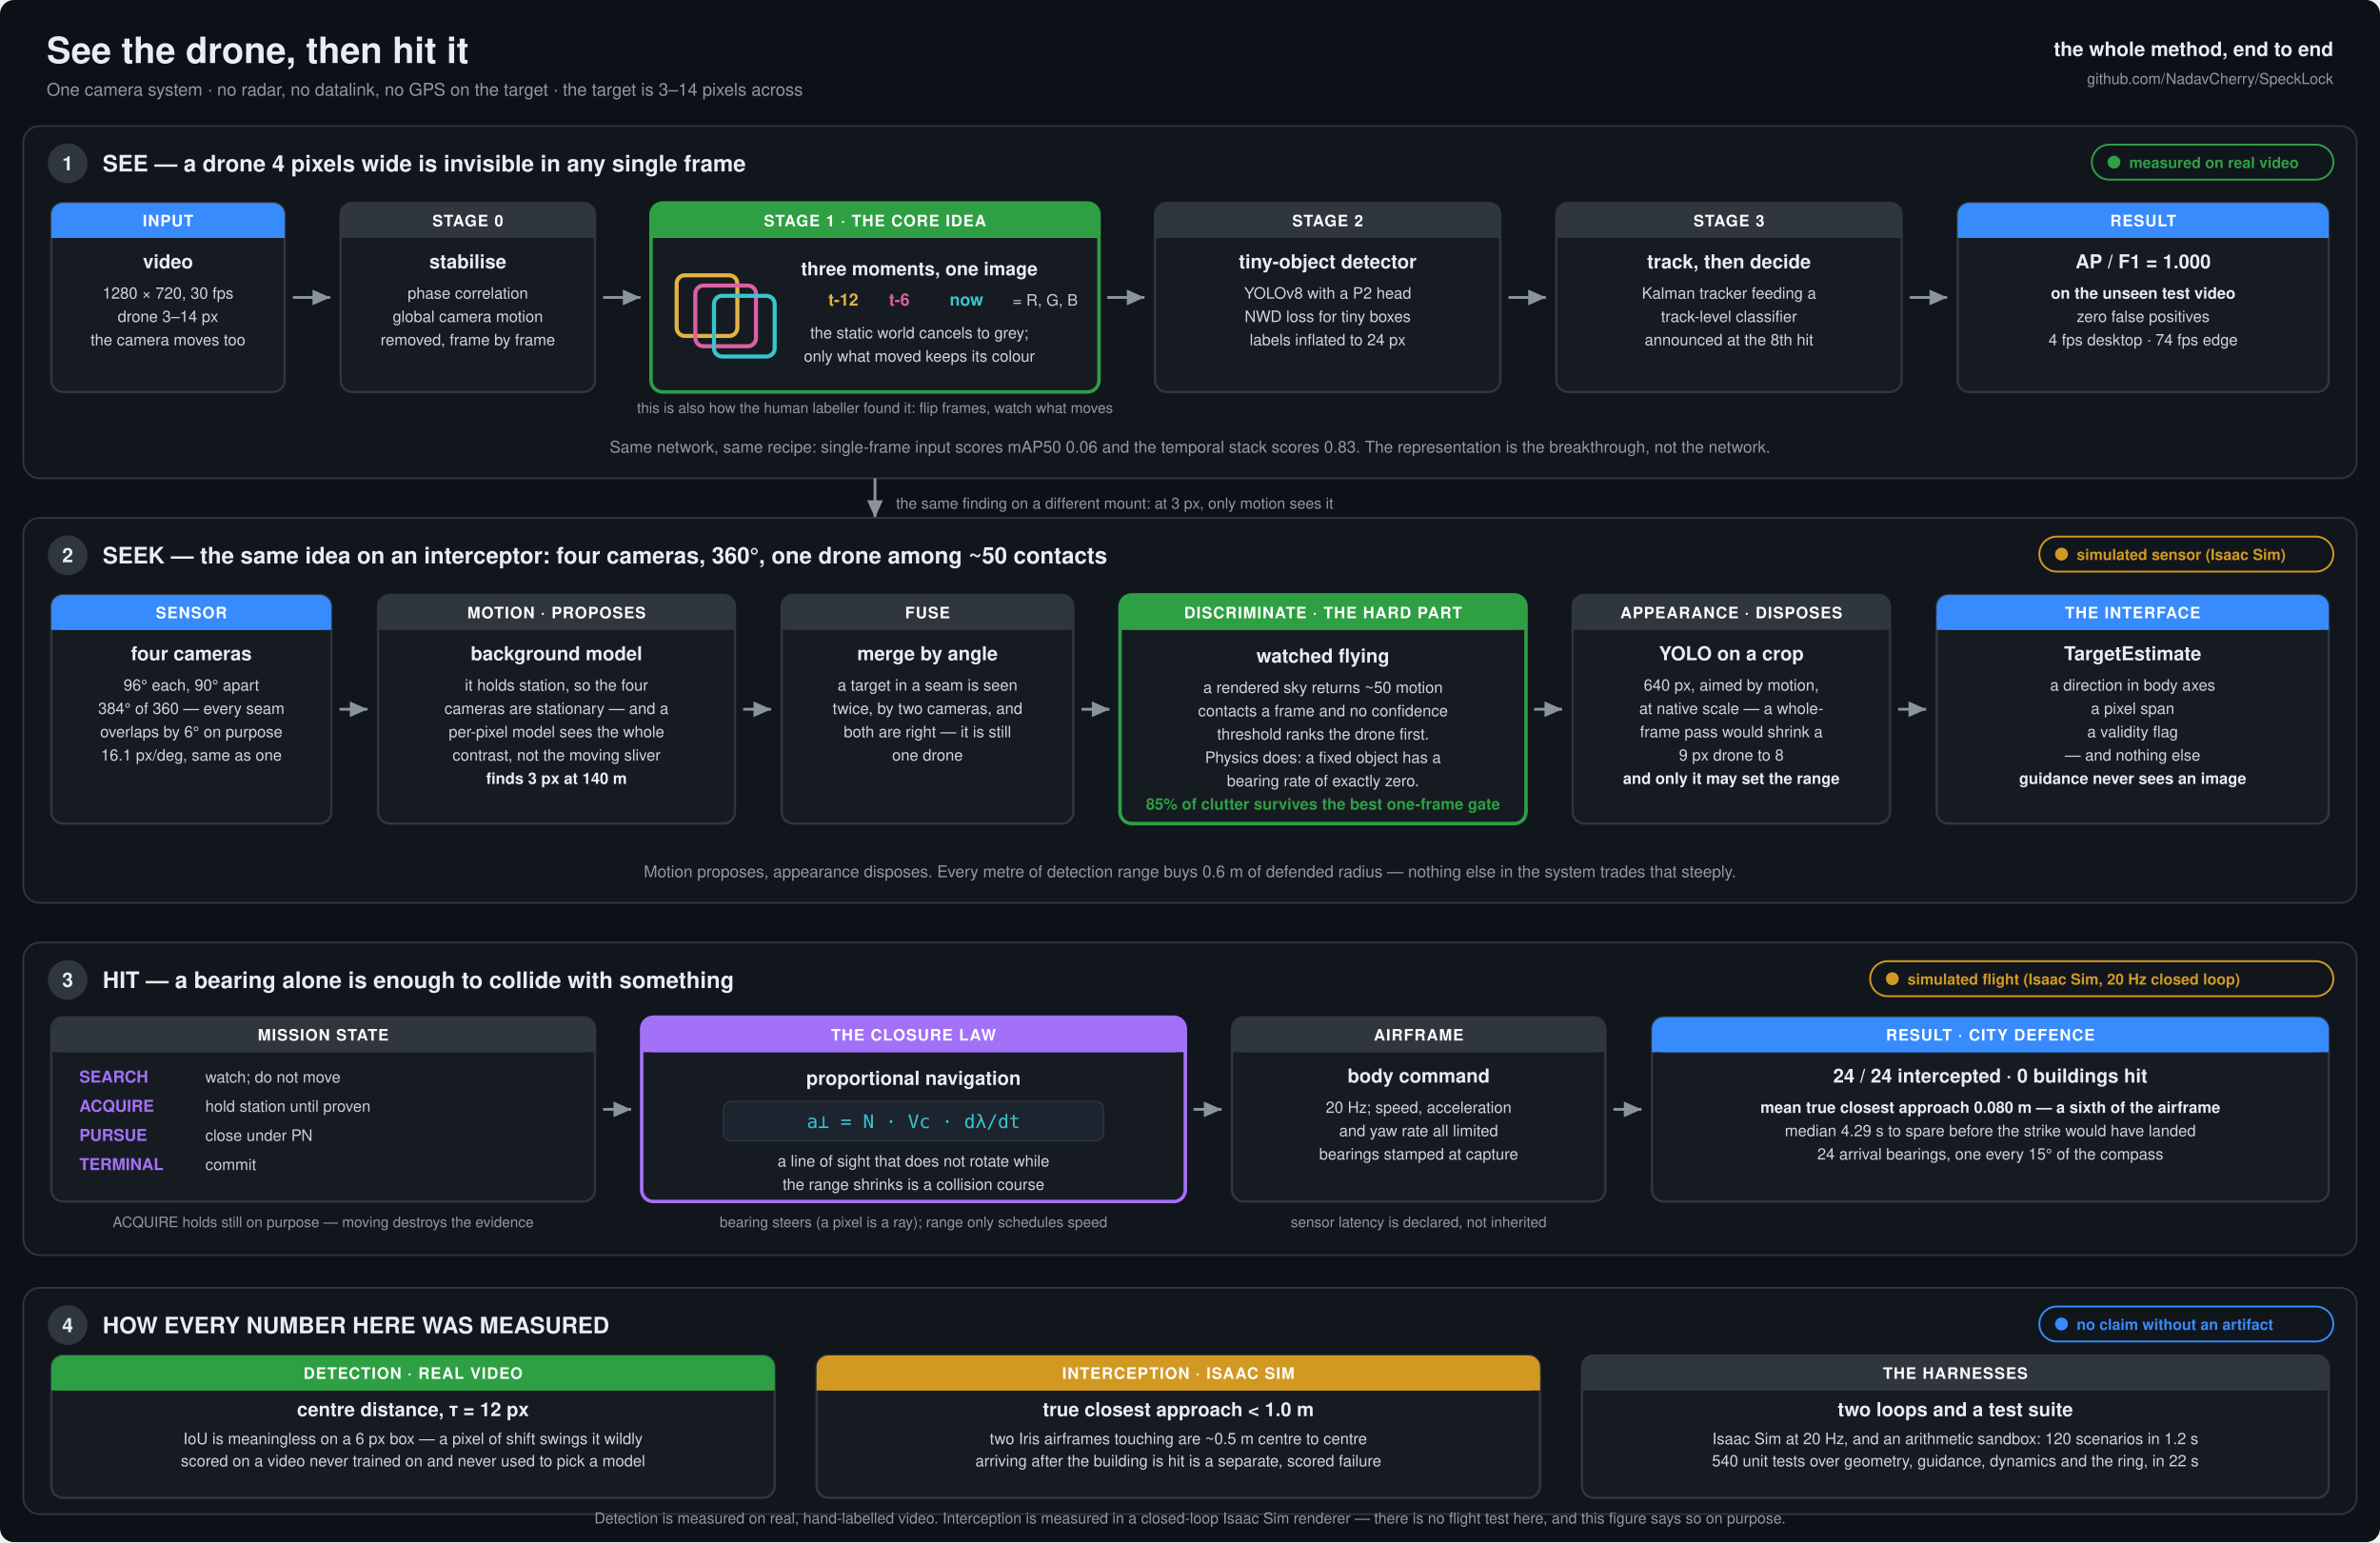
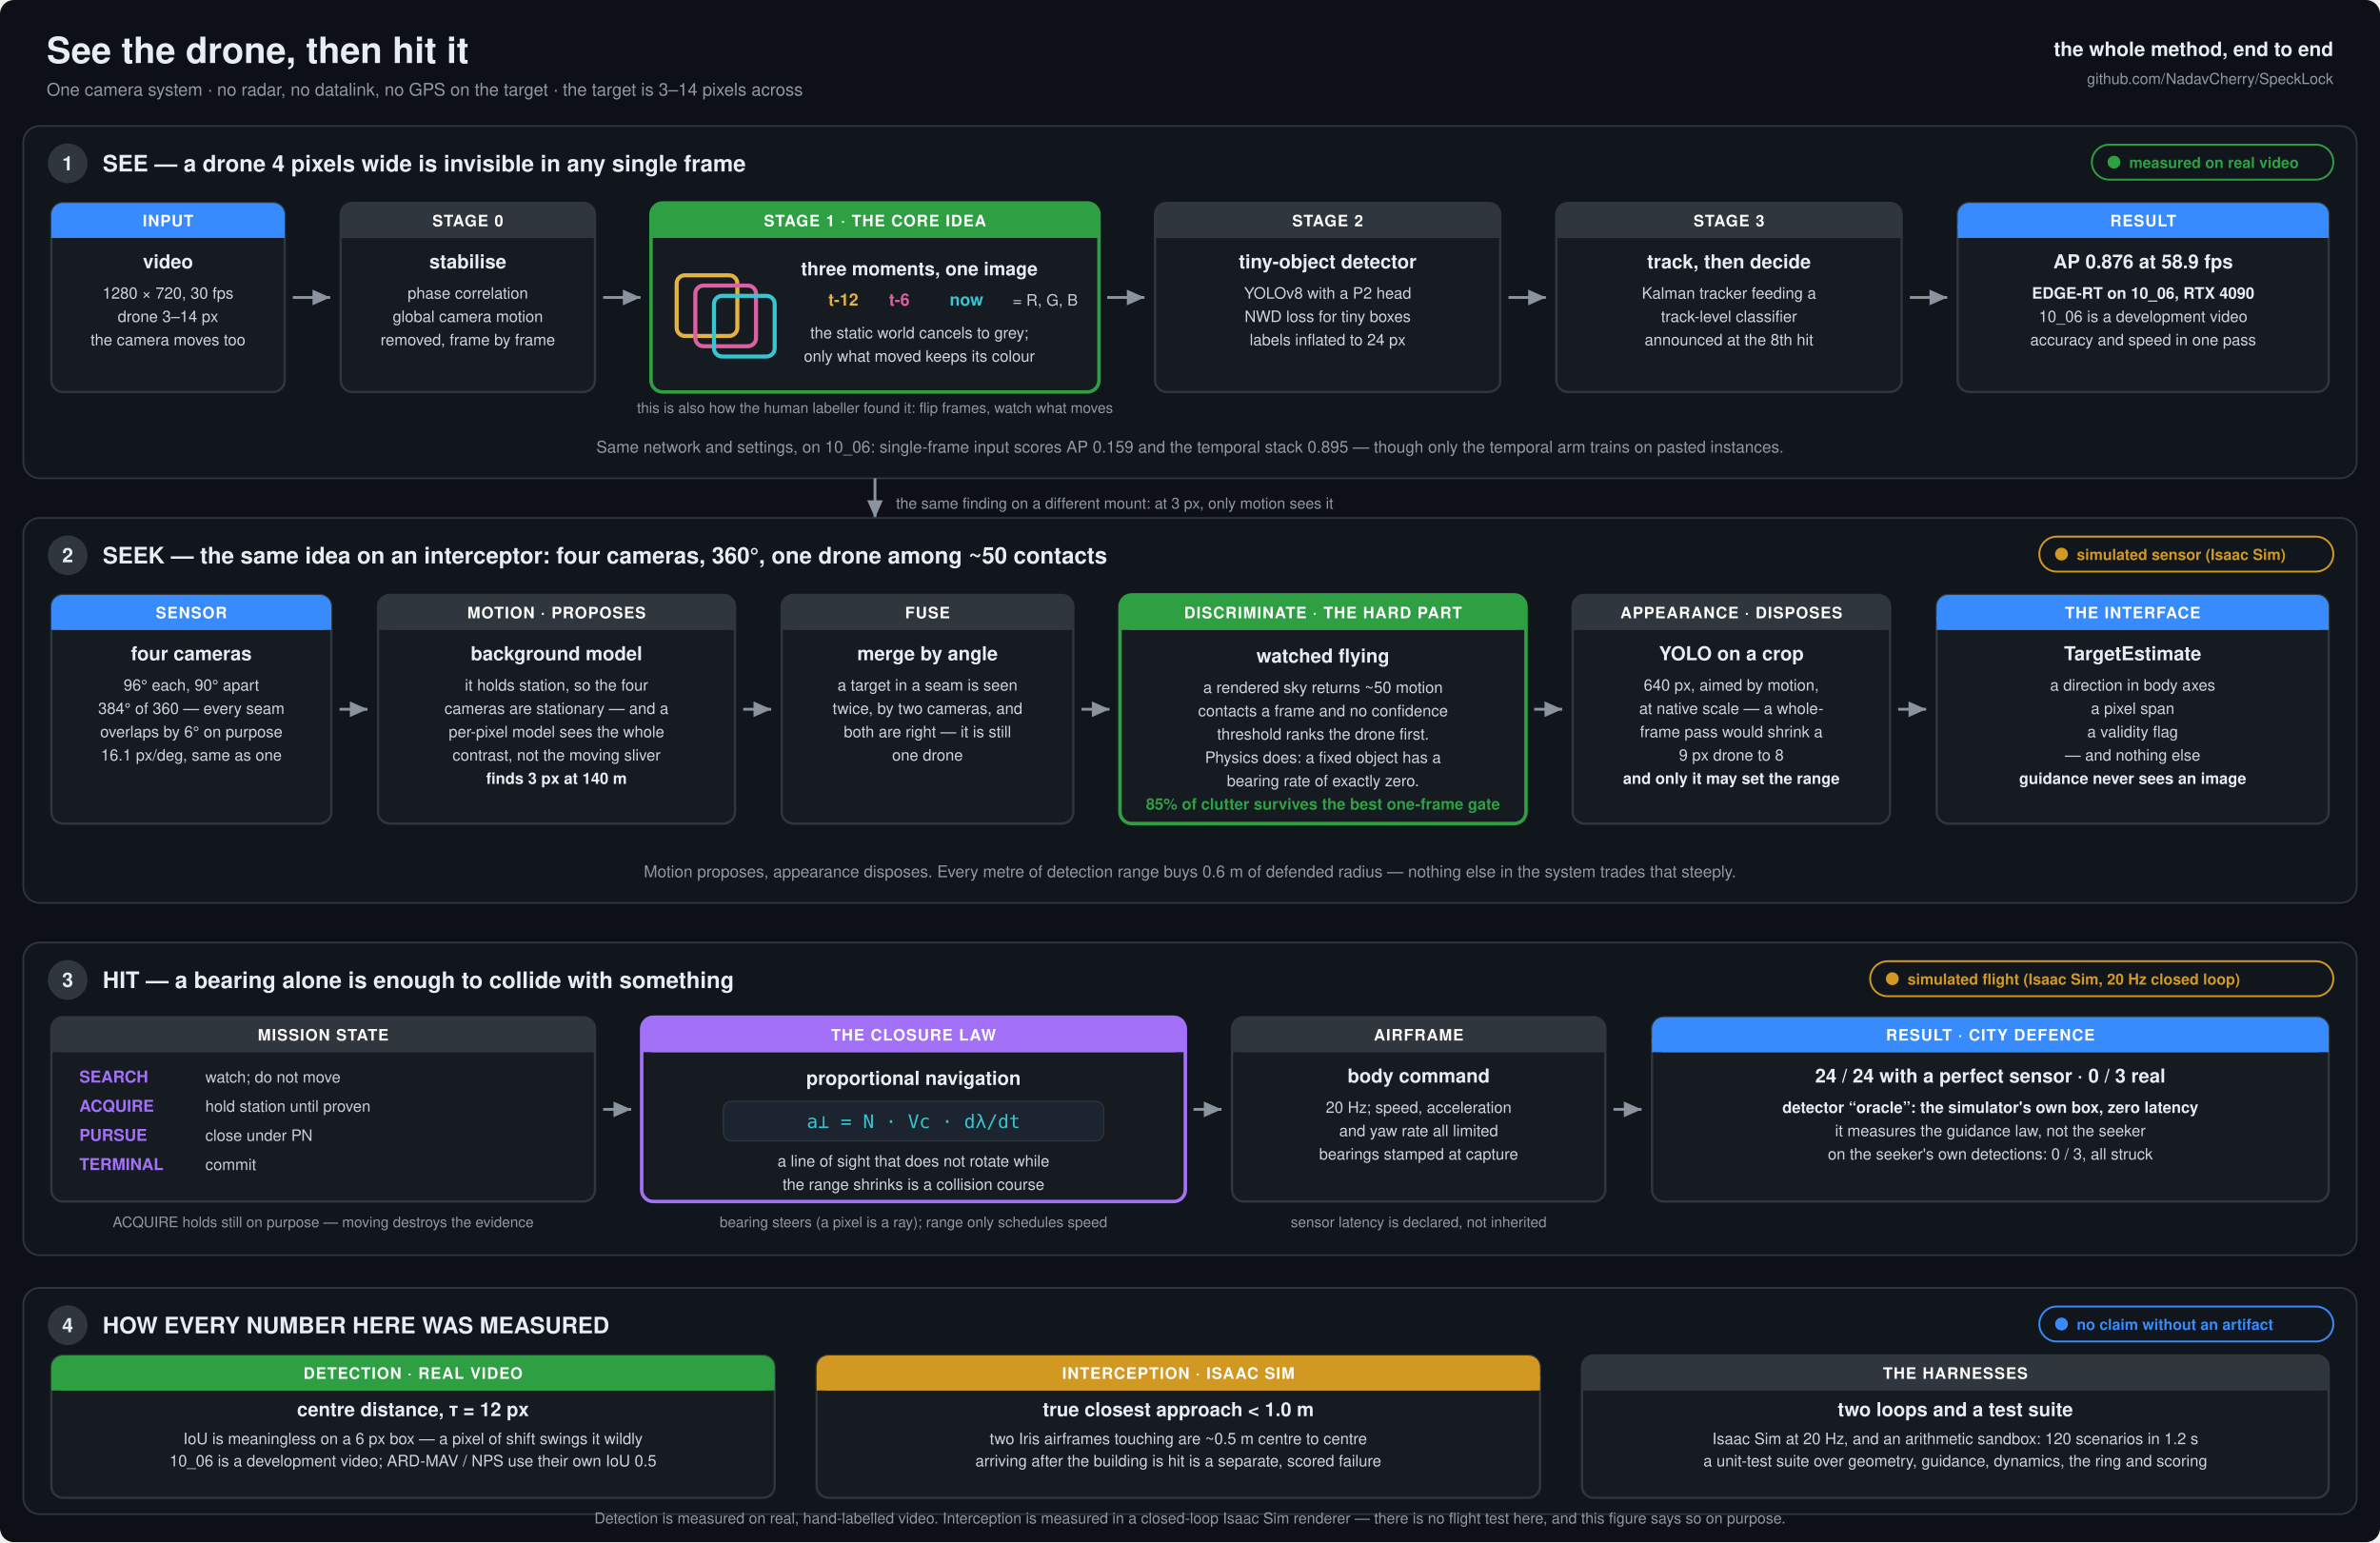
<svg xmlns="http://www.w3.org/2000/svg" width="2040" height="1322" viewBox="0 0 2040 1322" font-family="Segoe UI, Helvetica, Arial, sans-serif">
  <rect width="2040" height="1322" fill="#0d1117" rx="12" />
  <defs>
    <marker id="ar" viewBox="0 0 10 10" refX="9" refY="5" markerWidth="7" markerHeight="7" orient="auto-start-reverse">
      <path d="M 0 1 L 9 5 L 0 9 z" fill="#8b949e" />
    </marker>
  </defs>
  <text x="40" y="54" text-anchor="start" font-size="31" font-weight="700" fill="#e6edf3" opacity="1.0">See the drone, then hit it</text>
  <text x="40" y="82" text-anchor="start" font-size="15" font-weight="400" fill="#9198a1" opacity="1.0">One camera system · no radar, no datalink, no GPS on the target · the target is 3–14 pixels across</text>
  <text x="2000" y="48" text-anchor="end" font-size="17" font-weight="700" fill="#e6edf3" opacity="1.0">the whole method, end to end</text>
  <text x="2000" y="72" text-anchor="end" font-size="13" font-weight="400" fill="#9198a1" opacity="1.0">github.com/NadavCherry/SpeckLock</text>
  <rect x="20" y="108" width="2000" height="302" rx="14" fill="#11161d" stroke="#30363d" stroke-width="1.5" />
  <circle cx="58" cy="140" r="17" fill="#30363d" />
  <text x="58" y="146" text-anchor="middle" font-size="17" font-weight="700" fill="#e6edf3" opacity="1.0">1</text>
  <text x="88" y="147" text-anchor="start" font-size="19.5" font-weight="700" fill="#e6edf3" opacity="1.0">SEE — a drone 4 pixels wide is invisible in any single frame</text>
  <rect x="1793" y="124" width="207" height="30" rx="15" fill="none" stroke="#2ea043" stroke-width="1.6" />
  <circle cx="1812" cy="139" r="5.5" fill="#2ea043" />
  <text x="1825" y="144" text-anchor="start" font-size="13" font-weight="600" fill="#2ea043" opacity="1.0">measured on real video</text>
  <rect x="44" y="174" width="200" height="162" rx="10" fill="#161b22" stroke="#30363d" stroke-width="2" />
  <rect x="44" y="174" width="200" height="30" rx="10" fill="#388bfd" />
  <rect x="44" y="192" width="200" height="12" fill="#388bfd" />
  <text x="144.0" y="194" text-anchor="middle" font-size="13.5" font-weight="700" fill="#ffffff" letter-spacing="0.8">INPUT</text>
  <text x="144.0" y="230" text-anchor="middle" font-size="16.5" font-weight="700" fill="#e6edf3" opacity="1.0">video</text>
  <text x="144.0" y="256" text-anchor="middle" font-size="13.5" font-weight="400" fill="#e6edf3" opacity="0.88">1280 × 720, 30 fps</text>
  <text x="144.0" y="276" text-anchor="middle" font-size="13.5" font-weight="400" fill="#e6edf3" opacity="0.88">drone 3–14 px</text>
  <text x="144.0" y="296" text-anchor="middle" font-size="13.5" font-weight="400" fill="#e6edf3" opacity="0.88">the camera moves too</text>
  <rect x="292" y="174" width="218" height="162" rx="10" fill="#161b22" stroke="#30363d" stroke-width="2" />
  <rect x="292" y="174" width="218" height="30" rx="10" fill="#30363d" />
  <rect x="292" y="192" width="218" height="12" fill="#30363d" />
  <text x="401.0" y="194" text-anchor="middle" font-size="13.5" font-weight="700" fill="#ffffff" letter-spacing="0.8">STAGE 0</text>
  <text x="401.0" y="230" text-anchor="middle" font-size="16.5" font-weight="700" fill="#e6edf3" opacity="1.0">stabilise</text>
  <text x="401.0" y="256" text-anchor="middle" font-size="13.5" font-weight="400" fill="#e6edf3" opacity="0.88">phase correlation</text>
  <text x="401.0" y="276" text-anchor="middle" font-size="13.5" font-weight="400" fill="#e6edf3" opacity="0.88">global camera motion</text>
  <text x="401.0" y="296" text-anchor="middle" font-size="13.5" font-weight="400" fill="#e6edf3" opacity="0.88">removed, frame by frame</text>
  <rect x="558" y="174" width="384" height="162" rx="10" fill="#161b22" stroke="#2ea043" stroke-width="3" />
  <rect x="558" y="174" width="384" height="30" rx="10" fill="#2ea043" />
  <rect x="558" y="192" width="384" height="12" fill="#2ea043" />
  <text x="750.0" y="194" text-anchor="middle" font-size="13.5" font-weight="700" fill="#ffffff" letter-spacing="0.8">STAGE 1 · THE CORE IDEA</text>
  <rect x="580" y="236.0" width="52" height="52" rx="7" fill="none" stroke="#e3b341" stroke-width="3.5" />
  <rect x="596" y="244.8" width="52" height="52" rx="7" fill="none" stroke="#db61a2" stroke-width="3.5" />
  <rect x="612" y="253.6" width="52" height="52" rx="7" fill="none" stroke="#39c5cf" stroke-width="3.5" />
  <text x="788" y="236" text-anchor="middle" font-size="16" font-weight="700" fill="#e6edf3" opacity="1.0">three moments, one image</text>
  <text x="710" y="262" text-anchor="start" font-size="14.5" font-weight="700" fill="#e3b341" opacity="1.0">t-12</text>
  <text x="762" y="262" text-anchor="start" font-size="14.5" font-weight="700" fill="#db61a2" opacity="1.0">t-6</text>
  <text x="814" y="262" text-anchor="start" font-size="14.5" font-weight="700" fill="#39c5cf" opacity="1.0">now</text>
  <text x="868" y="262" text-anchor="start" font-size="13.5" font-weight="400" fill="#e6edf3" opacity="0.85">= R, G, B</text>
  <text x="788" y="290" text-anchor="middle" font-size="13.5" font-weight="400" fill="#e6edf3" opacity="0.88">the static world cancels to grey;</text>
  <text x="788" y="310" text-anchor="middle" font-size="13.5" font-weight="400" fill="#e6edf3" opacity="0.88">only what moved keeps its colour</text>
  <text x="750.0" y="354" text-anchor="middle" font-size="12.5" font-weight="400" fill="#9198a1" opacity="1.0">this is also how the human labeller found it: flip frames, watch what moves</text>
  <rect x="990" y="174" width="296" height="162" rx="10" fill="#161b22" stroke="#30363d" stroke-width="2" />
  <rect x="990" y="174" width="296" height="30" rx="10" fill="#30363d" />
  <rect x="990" y="192" width="296" height="12" fill="#30363d" />
  <text x="1138.0" y="194" text-anchor="middle" font-size="13.5" font-weight="700" fill="#ffffff" letter-spacing="0.8">STAGE 2</text>
  <text x="1138.0" y="230" text-anchor="middle" font-size="16.5" font-weight="700" fill="#e6edf3" opacity="1.0">tiny-object detector</text>
  <text x="1138.0" y="256" text-anchor="middle" font-size="13.5" font-weight="400" fill="#e6edf3" opacity="0.88">YOLOv8 with a P2 head</text>
  <text x="1138.0" y="276" text-anchor="middle" font-size="13.5" font-weight="400" fill="#e6edf3" opacity="0.88">NWD loss for tiny boxes</text>
  <text x="1138.0" y="296" text-anchor="middle" font-size="13.5" font-weight="400" fill="#e6edf3" opacity="0.88">labels inflated to 24 px</text>
  <rect x="1334" y="174" width="296" height="162" rx="10" fill="#161b22" stroke="#30363d" stroke-width="2" />
  <rect x="1334" y="174" width="296" height="30" rx="10" fill="#30363d" />
  <rect x="1334" y="192" width="296" height="12" fill="#30363d" />
  <text x="1482.0" y="194" text-anchor="middle" font-size="13.5" font-weight="700" fill="#ffffff" letter-spacing="0.8">STAGE 3</text>
  <text x="1482.0" y="230" text-anchor="middle" font-size="16.5" font-weight="700" fill="#e6edf3" opacity="1.0">track, then decide</text>
  <text x="1482.0" y="256" text-anchor="middle" font-size="13.5" font-weight="400" fill="#e6edf3" opacity="0.88">Kalman tracker feeding a</text>
  <text x="1482.0" y="276" text-anchor="middle" font-size="13.5" font-weight="400" fill="#e6edf3" opacity="0.88">track-level classifier</text>
  <text x="1482.0" y="296" text-anchor="middle" font-size="13.5" font-weight="400" fill="#e6edf3" opacity="0.88">announced at the 8th hit</text>
  <rect x="1678" y="174" width="318" height="162" rx="10" fill="#161b22" stroke="#30363d" stroke-width="2" />
  <rect x="1678" y="174" width="318" height="30" rx="10" fill="#388bfd" />
  <rect x="1678" y="192" width="318" height="12" fill="#388bfd" />
  <text x="1837.0" y="194" text-anchor="middle" font-size="13.5" font-weight="700" fill="#ffffff" letter-spacing="0.8">RESULT</text>
-   <text x="1837.0" y="230" text-anchor="middle" font-size="16.5" font-weight="700" fill="#e6edf3" opacity="1.0">AP / F1 = 1.000</text>
-   <text x="1837.0" y="256" text-anchor="middle" font-size="13.5" font-weight="600" fill="#e6edf3" opacity="1.0">on the unseen test video</text>
-   <text x="1837.0" y="276" text-anchor="middle" font-size="13.5" font-weight="400" fill="#e6edf3" opacity="0.88">zero false positives</text>
-   <text x="1837.0" y="296" text-anchor="middle" font-size="13.5" font-weight="400" fill="#e6edf3" opacity="0.88">4 fps desktop · 74 fps edge</text>
+   <text x="1837.0" y="230" text-anchor="middle" font-size="16.5" font-weight="700" fill="#e6edf3" opacity="1.0">AP 0.876 at 58.9 fps</text>
+   <text x="1837.0" y="256" text-anchor="middle" font-size="13.5" font-weight="600" fill="#e6edf3" opacity="1.0">EDGE-RT on 10_06, RTX 4090</text>
+   <text x="1837.0" y="276" text-anchor="middle" font-size="13.5" font-weight="400" fill="#e6edf3" opacity="0.88">10_06 is a development video</text>
+   <text x="1837.0" y="296" text-anchor="middle" font-size="13.5" font-weight="400" fill="#e6edf3" opacity="0.88">accuracy and speed in one pass</text>
  <path d="M 251 255 L 283 255" fill="none" stroke="#8b949e" stroke-width="2.4" marker-end="url(#ar)" />
  <path d="M 517 255 L 549 255" fill="none" stroke="#8b949e" stroke-width="2.4" marker-end="url(#ar)" />
  <path d="M 949 255 L 981 255" fill="none" stroke="#8b949e" stroke-width="2.4" marker-end="url(#ar)" />
  <path d="M 1293 255 L 1325 255" fill="none" stroke="#8b949e" stroke-width="2.4" marker-end="url(#ar)" />
  <path d="M 1637 255 L 1669 255" fill="none" stroke="#8b949e" stroke-width="2.4" marker-end="url(#ar)" />
-   <text x="1020.0" y="388" text-anchor="middle" font-size="14" font-weight="400" fill="#9198a1" opacity="1.0">Same network, same recipe: single-frame input scores mAP50 0.06 and the temporal stack scores 0.83. The representation is the breakthrough, not the network.</text>
+   <text x="1020.0" y="388" text-anchor="middle" font-size="14" font-weight="400" fill="#9198a1" opacity="1.0">Same network and settings, on 10_06: single-frame input scores AP 0.159 and the temporal stack 0.895 — though only the temporal arm trains on pasted instances.</text>
  <path d="M 750 410 L 750 444" fill="none" stroke="#8b949e" stroke-width="2.4" marker-end="url(#ar)" />
  <text x="768" y="436" text-anchor="start" font-size="13" font-weight="400" fill="#9198a1" opacity="1.0">the same finding on a different mount: at 3 px, only motion sees it</text>
  <rect x="20" y="444" width="2000" height="330" rx="14" fill="#11161d" stroke="#30363d" stroke-width="1.5" />
  <circle cx="58" cy="476" r="17" fill="#30363d" />
  <text x="58" y="482" text-anchor="middle" font-size="17" font-weight="700" fill="#e6edf3" opacity="1.0">2</text>
  <text x="88" y="483" text-anchor="start" font-size="19.5" font-weight="700" fill="#e6edf3" opacity="1.0">SEEK — the same idea on an interceptor: four cameras, 360°, one drone among ~50 contacts</text>
  <rect x="1748" y="460" width="252" height="30" rx="15" fill="none" stroke="#d29922" stroke-width="1.6" />
  <circle cx="1767" cy="475" r="5.5" fill="#d29922" />
  <text x="1780" y="480" text-anchor="start" font-size="13" font-weight="600" fill="#d29922" opacity="1.0">simulated sensor (Isaac Sim)</text>
  <rect x="44" y="510" width="240" height="196" rx="10" fill="#161b22" stroke="#30363d" stroke-width="2" />
  <rect x="44" y="510" width="240" height="30" rx="10" fill="#388bfd" />
  <rect x="44" y="528" width="240" height="12" fill="#388bfd" />
  <text x="164.0" y="530" text-anchor="middle" font-size="13.5" font-weight="700" fill="#ffffff" letter-spacing="0.8">SENSOR</text>
  <text x="164.0" y="566" text-anchor="middle" font-size="16.5" font-weight="700" fill="#e6edf3" opacity="1.0">four cameras</text>
  <text x="164.0" y="592" text-anchor="middle" font-size="13.5" font-weight="400" fill="#e6edf3" opacity="0.88">96° each, 90° apart</text>
  <text x="164.0" y="612" text-anchor="middle" font-size="13.5" font-weight="400" fill="#e6edf3" opacity="0.88">384° of 360 — every seam</text>
  <text x="164.0" y="632" text-anchor="middle" font-size="13.5" font-weight="400" fill="#e6edf3" opacity="0.88">overlaps by 6° on purpose</text>
  <text x="164.0" y="652" text-anchor="middle" font-size="13.5" font-weight="400" fill="#e6edf3" opacity="0.88">16.1 px/deg, same as one</text>
  <rect x="324" y="510" width="306" height="196" rx="10" fill="#161b22" stroke="#30363d" stroke-width="2" />
  <rect x="324" y="510" width="306" height="30" rx="10" fill="#30363d" />
  <rect x="324" y="528" width="306" height="12" fill="#30363d" />
  <text x="477.0" y="530" text-anchor="middle" font-size="13.5" font-weight="700" fill="#ffffff" letter-spacing="0.8">MOTION · PROPOSES</text>
  <text x="477.0" y="566" text-anchor="middle" font-size="16.5" font-weight="700" fill="#e6edf3" opacity="1.0">background model</text>
  <text x="477.0" y="592" text-anchor="middle" font-size="13.5" font-weight="400" fill="#e6edf3" opacity="0.88">it holds station, so the four</text>
  <text x="477.0" y="612" text-anchor="middle" font-size="13.5" font-weight="400" fill="#e6edf3" opacity="0.88">cameras are stationary — and a</text>
  <text x="477.0" y="632" text-anchor="middle" font-size="13.5" font-weight="400" fill="#e6edf3" opacity="0.88">per-pixel model sees the whole</text>
  <text x="477.0" y="652" text-anchor="middle" font-size="13.5" font-weight="400" fill="#e6edf3" opacity="0.88">contrast, not the moving sliver</text>
  <text x="477.0" y="672" text-anchor="middle" font-size="13.5" font-weight="600" fill="#e6edf3" opacity="1.0">finds 3 px at 140 m</text>
  <rect x="670" y="510" width="250" height="196" rx="10" fill="#161b22" stroke="#30363d" stroke-width="2" />
  <rect x="670" y="510" width="250" height="30" rx="10" fill="#30363d" />
  <rect x="670" y="528" width="250" height="12" fill="#30363d" />
  <text x="795.0" y="530" text-anchor="middle" font-size="13.5" font-weight="700" fill="#ffffff" letter-spacing="0.8">FUSE</text>
  <text x="795.0" y="566" text-anchor="middle" font-size="16.5" font-weight="700" fill="#e6edf3" opacity="1.0">merge by angle</text>
  <text x="795.0" y="592" text-anchor="middle" font-size="13.5" font-weight="400" fill="#e6edf3" opacity="0.88">a target in a seam is seen</text>
  <text x="795.0" y="612" text-anchor="middle" font-size="13.5" font-weight="400" fill="#e6edf3" opacity="0.88">twice, by two cameras, and</text>
  <text x="795.0" y="632" text-anchor="middle" font-size="13.5" font-weight="400" fill="#e6edf3" opacity="0.88">both are right — it is still</text>
  <text x="795.0" y="652" text-anchor="middle" font-size="13.5" font-weight="400" fill="#e6edf3" opacity="0.88">one drone</text>
  <rect x="960" y="510" width="348" height="196" rx="10" fill="#161b22" stroke="#2ea043" stroke-width="3" />
  <rect x="960" y="510" width="348" height="30" rx="10" fill="#2ea043" />
  <rect x="960" y="528" width="348" height="12" fill="#2ea043" />
  <text x="1134.0" y="530" text-anchor="middle" font-size="13.5" font-weight="700" fill="#ffffff" letter-spacing="0.8">DISCRIMINATE · THE HARD PART</text>
  <text x="1134.0" y="568" text-anchor="middle" font-size="16.5" font-weight="700" fill="#e6edf3" opacity="1.0">watched flying</text>
  <text x="1134.0" y="594" text-anchor="middle" font-size="13.5" font-weight="400" fill="#e6edf3" opacity="0.88">a rendered sky returns ~50 motion</text>
  <text x="1134.0" y="614" text-anchor="middle" font-size="13.5" font-weight="400" fill="#e6edf3" opacity="0.88">contacts a frame and no confidence</text>
  <text x="1134.0" y="634" text-anchor="middle" font-size="13.5" font-weight="400" fill="#e6edf3" opacity="0.88">threshold ranks the drone first.</text>
  <text x="1134.0" y="654" text-anchor="middle" font-size="13.5" font-weight="400" fill="#e6edf3" opacity="0.88">Physics does: a fixed object has a</text>
  <text x="1134.0" y="674" text-anchor="middle" font-size="13.5" font-weight="400" fill="#e6edf3" opacity="0.88">bearing rate of exactly zero.</text>
  <text x="1134.0" y="694" text-anchor="middle" font-size="13.5" font-weight="600" fill="#2ea043" opacity="1.0">85% of clutter survives the best one-frame gate</text>
  <rect x="1348" y="510" width="272" height="196" rx="10" fill="#161b22" stroke="#30363d" stroke-width="2" />
  <rect x="1348" y="510" width="272" height="30" rx="10" fill="#30363d" />
  <rect x="1348" y="528" width="272" height="12" fill="#30363d" />
  <text x="1484.0" y="530" text-anchor="middle" font-size="13.5" font-weight="700" fill="#ffffff" letter-spacing="0.8">APPEARANCE · DISPOSES</text>
  <text x="1484.0" y="566" text-anchor="middle" font-size="16.5" font-weight="700" fill="#e6edf3" opacity="1.0">YOLO on a crop</text>
  <text x="1484.0" y="592" text-anchor="middle" font-size="13.5" font-weight="400" fill="#e6edf3" opacity="0.88">640 px, aimed by motion,</text>
  <text x="1484.0" y="612" text-anchor="middle" font-size="13.5" font-weight="400" fill="#e6edf3" opacity="0.88">at native scale — a whole-</text>
  <text x="1484.0" y="632" text-anchor="middle" font-size="13.5" font-weight="400" fill="#e6edf3" opacity="0.88">frame pass would shrink a</text>
  <text x="1484.0" y="652" text-anchor="middle" font-size="13.5" font-weight="400" fill="#e6edf3" opacity="0.88">9 px drone to 8</text>
  <text x="1484.0" y="672" text-anchor="middle" font-size="13.5" font-weight="600" fill="#e6edf3" opacity="1.0">and only it may set the range</text>
  <rect x="1660" y="510" width="336" height="196" rx="10" fill="#161b22" stroke="#30363d" stroke-width="2" />
  <rect x="1660" y="510" width="336" height="30" rx="10" fill="#388bfd" />
  <rect x="1660" y="528" width="336" height="12" fill="#388bfd" />
  <text x="1828.0" y="530" text-anchor="middle" font-size="13.5" font-weight="700" fill="#ffffff" letter-spacing="0.8">THE INTERFACE</text>
  <text x="1828.0" y="566" text-anchor="middle" font-size="16.5" font-weight="700" fill="#e6edf3" opacity="1.0">TargetEstimate</text>
  <text x="1828.0" y="592" text-anchor="middle" font-size="13.5" font-weight="400" fill="#e6edf3" opacity="0.88">a direction in body axes</text>
  <text x="1828.0" y="612" text-anchor="middle" font-size="13.5" font-weight="400" fill="#e6edf3" opacity="0.88">a pixel span</text>
  <text x="1828.0" y="632" text-anchor="middle" font-size="13.5" font-weight="400" fill="#e6edf3" opacity="0.88">a validity flag</text>
  <text x="1828.0" y="652" text-anchor="middle" font-size="13.5" font-weight="400" fill="#e6edf3" opacity="0.88">— and nothing else</text>
  <text x="1828.0" y="672" text-anchor="middle" font-size="13.5" font-weight="600" fill="#e6edf3" opacity="1.0">guidance never sees an image</text>
  <path d="M 291 608 L 315 608" fill="none" stroke="#8b949e" stroke-width="2.4" marker-end="url(#ar)" />
  <path d="M 637 608 L 661 608" fill="none" stroke="#8b949e" stroke-width="2.4" marker-end="url(#ar)" />
  <path d="M 927 608 L 951 608" fill="none" stroke="#8b949e" stroke-width="2.4" marker-end="url(#ar)" />
  <path d="M 1315 608 L 1339 608" fill="none" stroke="#8b949e" stroke-width="2.4" marker-end="url(#ar)" />
  <path d="M 1627 608 L 1651 608" fill="none" stroke="#8b949e" stroke-width="2.4" marker-end="url(#ar)" />
  <text x="1020.0" y="752" text-anchor="middle" font-size="14" font-weight="400" fill="#9198a1" opacity="1.0">Motion proposes, appearance disposes. Every metre of detection range buys 0.6 m of defended radius — nothing else in the system trades that steeply.</text>
  <rect x="20" y="808" width="2000" height="268" rx="14" fill="#11161d" stroke="#30363d" stroke-width="1.5" />
  <circle cx="58" cy="840" r="17" fill="#30363d" />
  <text x="58" y="846" text-anchor="middle" font-size="17" font-weight="700" fill="#e6edf3" opacity="1.0">3</text>
  <text x="88" y="847" text-anchor="start" font-size="19.5" font-weight="700" fill="#e6edf3" opacity="1.0">HIT — a bearing alone is enough to collide with something</text>
  <rect x="1603" y="824" width="397" height="30" rx="15" fill="none" stroke="#d29922" stroke-width="1.6" />
  <circle cx="1622" cy="839" r="5.5" fill="#d29922" />
  <text x="1635" y="844" text-anchor="start" font-size="13" font-weight="600" fill="#d29922" opacity="1.0">simulated flight (Isaac Sim, 20 Hz closed loop)</text>
  <rect x="44" y="872" width="466" height="158" rx="10" fill="#161b22" stroke="#30363d" stroke-width="2" />
  <rect x="44" y="872" width="466" height="30" rx="10" fill="#30363d" />
  <rect x="44" y="890" width="466" height="12" fill="#30363d" />
  <text x="277.0" y="892" text-anchor="middle" font-size="13.5" font-weight="700" fill="#ffffff" letter-spacing="0.8">MISSION STATE</text>
  <text x="68" y="928" text-anchor="start" font-size="14" font-weight="700" fill="#a371f7" opacity="1.0">SEARCH</text>
  <text x="176" y="928" text-anchor="start" font-size="13.5" font-weight="400" fill="#e6edf3" opacity="0.85">watch; do not move</text>
  <text x="68" y="953" text-anchor="start" font-size="14" font-weight="700" fill="#a371f7" opacity="1.0">ACQUIRE</text>
  <text x="176" y="953" text-anchor="start" font-size="13.5" font-weight="400" fill="#e6edf3" opacity="0.85">hold station until proven</text>
  <text x="68" y="978" text-anchor="start" font-size="14" font-weight="700" fill="#a371f7" opacity="1.0">PURSUE</text>
  <text x="176" y="978" text-anchor="start" font-size="13.5" font-weight="400" fill="#e6edf3" opacity="0.85">close under PN</text>
  <text x="68" y="1003" text-anchor="start" font-size="14" font-weight="700" fill="#a371f7" opacity="1.0">TERMINAL</text>
  <text x="176" y="1003" text-anchor="start" font-size="13.5" font-weight="400" fill="#e6edf3" opacity="0.85">commit</text>
  <text x="277.0" y="1052" text-anchor="middle" font-size="12.5" font-weight="400" fill="#9198a1" opacity="1.0">ACQUIRE holds still on purpose — moving destroys the evidence</text>
  <rect x="550" y="872" width="466" height="158" rx="10" fill="#161b22" stroke="#a371f7" stroke-width="3" />
  <rect x="550" y="872" width="466" height="30" rx="10" fill="#a371f7" />
  <rect x="550" y="890" width="466" height="12" fill="#a371f7" />
  <text x="783.0" y="892" text-anchor="middle" font-size="13.5" font-weight="700" fill="#ffffff" letter-spacing="0.8">THE CLOSURE LAW</text>
  <text x="783.0" y="930" text-anchor="middle" font-size="16.5" font-weight="700" fill="#e6edf3" opacity="1.0">proportional navigation</text>
  <rect x="620" y="944" width="326" height="34" rx="7" fill="#1c2430" stroke="#30363d" />
  <text x="783.0" y="967" text-anchor="middle" font-size="16" font-weight="400" fill="#39c5cf" opacity="1.0" font-family="DejaVu Sans Mono, monospace">a⊥  =  N · Vc · dλ/dt</text>
  <text x="783.0" y="1000" text-anchor="middle" font-size="13.5" font-weight="400" fill="#e6edf3" opacity="0.88">a line of sight that does not rotate while</text>
  <text x="783.0" y="1020" text-anchor="middle" font-size="13.5" font-weight="400" fill="#e6edf3" opacity="0.88">the range shrinks is a collision course</text>
  <text x="783.0" y="1052" text-anchor="middle" font-size="12.5" font-weight="400" fill="#9198a1" opacity="1.0">bearing steers (a pixel is a ray); range only schedules speed</text>
  <rect x="1056" y="872" width="320" height="158" rx="10" fill="#161b22" stroke="#30363d" stroke-width="2" />
  <rect x="1056" y="872" width="320" height="30" rx="10" fill="#30363d" />
  <rect x="1056" y="890" width="320" height="12" fill="#30363d" />
  <text x="1216.0" y="892" text-anchor="middle" font-size="13.5" font-weight="700" fill="#ffffff" letter-spacing="0.8">AIRFRAME</text>
  <text x="1216.0" y="928" text-anchor="middle" font-size="16.5" font-weight="700" fill="#e6edf3" opacity="1.0">body command</text>
  <text x="1216.0" y="954" text-anchor="middle" font-size="13.5" font-weight="400" fill="#e6edf3" opacity="0.88">20 Hz; speed, acceleration</text>
  <text x="1216.0" y="974" text-anchor="middle" font-size="13.5" font-weight="400" fill="#e6edf3" opacity="0.88">and yaw rate all limited</text>
  <text x="1216.0" y="994" text-anchor="middle" font-size="13.5" font-weight="400" fill="#e6edf3" opacity="0.88">bearings stamped at capture</text>
  <text x="1216.0" y="1052" text-anchor="middle" font-size="12.5" font-weight="400" fill="#9198a1" opacity="1.0">sensor latency is declared, not inherited</text>
  <rect x="1416" y="872" width="580" height="158" rx="10" fill="#161b22" stroke="#30363d" stroke-width="2" />
  <rect x="1416" y="872" width="580" height="30" rx="10" fill="#388bfd" />
  <rect x="1416" y="890" width="580" height="12" fill="#388bfd" />
  <text x="1706.0" y="892" text-anchor="middle" font-size="13.5" font-weight="700" fill="#ffffff" letter-spacing="0.8">RESULT · CITY DEFENCE</text>
-   <text x="1706.0" y="928" text-anchor="middle" font-size="16.5" font-weight="700" fill="#e6edf3" opacity="1.0">24 / 24 intercepted · 0 buildings hit</text>
-   <text x="1706.0" y="954" text-anchor="middle" font-size="13.5" font-weight="600" fill="#e6edf3" opacity="1.0">mean true closest approach 0.080 m — a sixth of the airframe</text>
-   <text x="1706.0" y="974" text-anchor="middle" font-size="13.5" font-weight="400" fill="#e6edf3" opacity="0.88">median 4.29 s to spare before the strike would have landed</text>
-   <text x="1706.0" y="994" text-anchor="middle" font-size="13.5" font-weight="400" fill="#e6edf3" opacity="0.88">24 arrival bearings, one every 15° of the compass</text>
+   <text x="1706.0" y="928" text-anchor="middle" font-size="16.5" font-weight="700" fill="#e6edf3" opacity="1.0">24 / 24 with a perfect sensor · 0 / 3 real</text>
+   <text x="1706.0" y="954" text-anchor="middle" font-size="13.5" font-weight="600" fill="#e6edf3" opacity="1.0">detector “oracle”: the simulator's own box, zero latency</text>
+   <text x="1706.0" y="974" text-anchor="middle" font-size="13.5" font-weight="400" fill="#e6edf3" opacity="0.88">it measures the guidance law, not the seeker</text>
+   <text x="1706.0" y="994" text-anchor="middle" font-size="13.5" font-weight="400" fill="#e6edf3" opacity="0.88">on the seeker's own detections: 0 / 3, all struck</text>
  <path d="M 517 951 L 541 951" fill="none" stroke="#8b949e" stroke-width="2.4" marker-end="url(#ar)" />
  <path d="M 1023 951 L 1047 951" fill="none" stroke="#8b949e" stroke-width="2.4" marker-end="url(#ar)" />
  <path d="M 1383 951 L 1407 951" fill="none" stroke="#8b949e" stroke-width="2.4" marker-end="url(#ar)" />
  <rect x="20" y="1104" width="2000" height="194" rx="14" fill="#11161d" stroke="#30363d" stroke-width="1.5" />
  <circle cx="58" cy="1136" r="17" fill="#30363d" />
  <text x="58" y="1142" text-anchor="middle" font-size="17" font-weight="700" fill="#e6edf3" opacity="1.0">4</text>
  <text x="88" y="1143" text-anchor="start" font-size="19.5" font-weight="700" fill="#e6edf3" opacity="1.0">HOW EVERY NUMBER HERE WAS MEASURED</text>
  <rect x="1748" y="1120" width="252" height="30" rx="15" fill="none" stroke="#388bfd" stroke-width="1.6" />
  <circle cx="1767" cy="1135" r="5.5" fill="#388bfd" />
  <text x="1780" y="1140" text-anchor="start" font-size="13" font-weight="600" fill="#388bfd" opacity="1.0">no claim without an artifact</text>
  <rect x="44" y="1162" width="620" height="122" rx="10" fill="#161b22" stroke="#30363d" stroke-width="2" />
  <rect x="44" y="1162" width="620" height="30" rx="10" fill="#2ea043" />
  <rect x="44" y="1180" width="620" height="12" fill="#2ea043" />
  <text x="354.0" y="1182" text-anchor="middle" font-size="13.5" font-weight="700" fill="#ffffff" letter-spacing="0.8">DETECTION · REAL VIDEO</text>
  <text x="354.0" y="1214" text-anchor="middle" font-size="16.5" font-weight="700" fill="#e6edf3" opacity="1.0">centre distance, τ = 12 px</text>
  <text x="354.0" y="1238" text-anchor="middle" font-size="13.5" font-weight="400" fill="#e6edf3" opacity="0.88">IoU is meaningless on a 6 px box — a pixel of shift swings it wildly</text>
-   <text x="354.0" y="1257" text-anchor="middle" font-size="13.5" font-weight="400" fill="#e6edf3" opacity="0.88">scored on a video never trained on and never used to pick a model</text>
+   <text x="354.0" y="1257" text-anchor="middle" font-size="13.5" font-weight="400" fill="#e6edf3" opacity="0.88">10_06 is a development video; ARD-MAV / NPS use their own IoU 0.5</text>
  <rect x="700" y="1162" width="620" height="122" rx="10" fill="#161b22" stroke="#30363d" stroke-width="2" />
  <rect x="700" y="1162" width="620" height="30" rx="10" fill="#d29922" />
  <rect x="700" y="1180" width="620" height="12" fill="#d29922" />
  <text x="1010.0" y="1182" text-anchor="middle" font-size="13.5" font-weight="700" fill="#ffffff" letter-spacing="0.8">INTERCEPTION · ISAAC SIM</text>
  <text x="1010.0" y="1214" text-anchor="middle" font-size="16.5" font-weight="700" fill="#e6edf3" opacity="1.0">true closest approach &lt; 1.0 m</text>
  <text x="1010.0" y="1238" text-anchor="middle" font-size="13.5" font-weight="400" fill="#e6edf3" opacity="0.88">two Iris airframes touching are ~0.5 m centre to centre</text>
  <text x="1010.0" y="1257" text-anchor="middle" font-size="13.5" font-weight="400" fill="#e6edf3" opacity="0.88">arriving after the building is hit is a separate, scored failure</text>
  <rect x="1356" y="1162" width="640" height="122" rx="10" fill="#161b22" stroke="#30363d" stroke-width="2" />
  <rect x="1356" y="1162" width="640" height="30" rx="10" fill="#30363d" />
  <rect x="1356" y="1180" width="640" height="12" fill="#30363d" />
  <text x="1676.0" y="1182" text-anchor="middle" font-size="13.5" font-weight="700" fill="#ffffff" letter-spacing="0.8">THE HARNESSES</text>
  <text x="1676.0" y="1214" text-anchor="middle" font-size="16.5" font-weight="700" fill="#e6edf3" opacity="1.0">two loops and a test suite</text>
  <text x="1676.0" y="1238" text-anchor="middle" font-size="13.5" font-weight="400" fill="#e6edf3" opacity="0.88">Isaac Sim at 20 Hz, and an arithmetic sandbox: 120 scenarios in 1.2 s</text>
-   <text x="1676.0" y="1257" text-anchor="middle" font-size="13.5" font-weight="400" fill="#e6edf3" opacity="0.88">540 unit tests over geometry, guidance, dynamics and the ring, in 22 s</text>
+   <text x="1676.0" y="1257" text-anchor="middle" font-size="13.5" font-weight="400" fill="#e6edf3" opacity="0.88">a unit-test suite over geometry, guidance, dynamics, the ring and scoring</text>
  <text x="1020.0" y="1306" text-anchor="middle" font-size="13" font-weight="400" fill="#9198a1" opacity="1.0">Detection is measured on real, hand-labelled video. Interception is measured in a closed-loop Isaac Sim renderer — there is no flight test here, and this figure says so on purpose.</text>
</svg>
